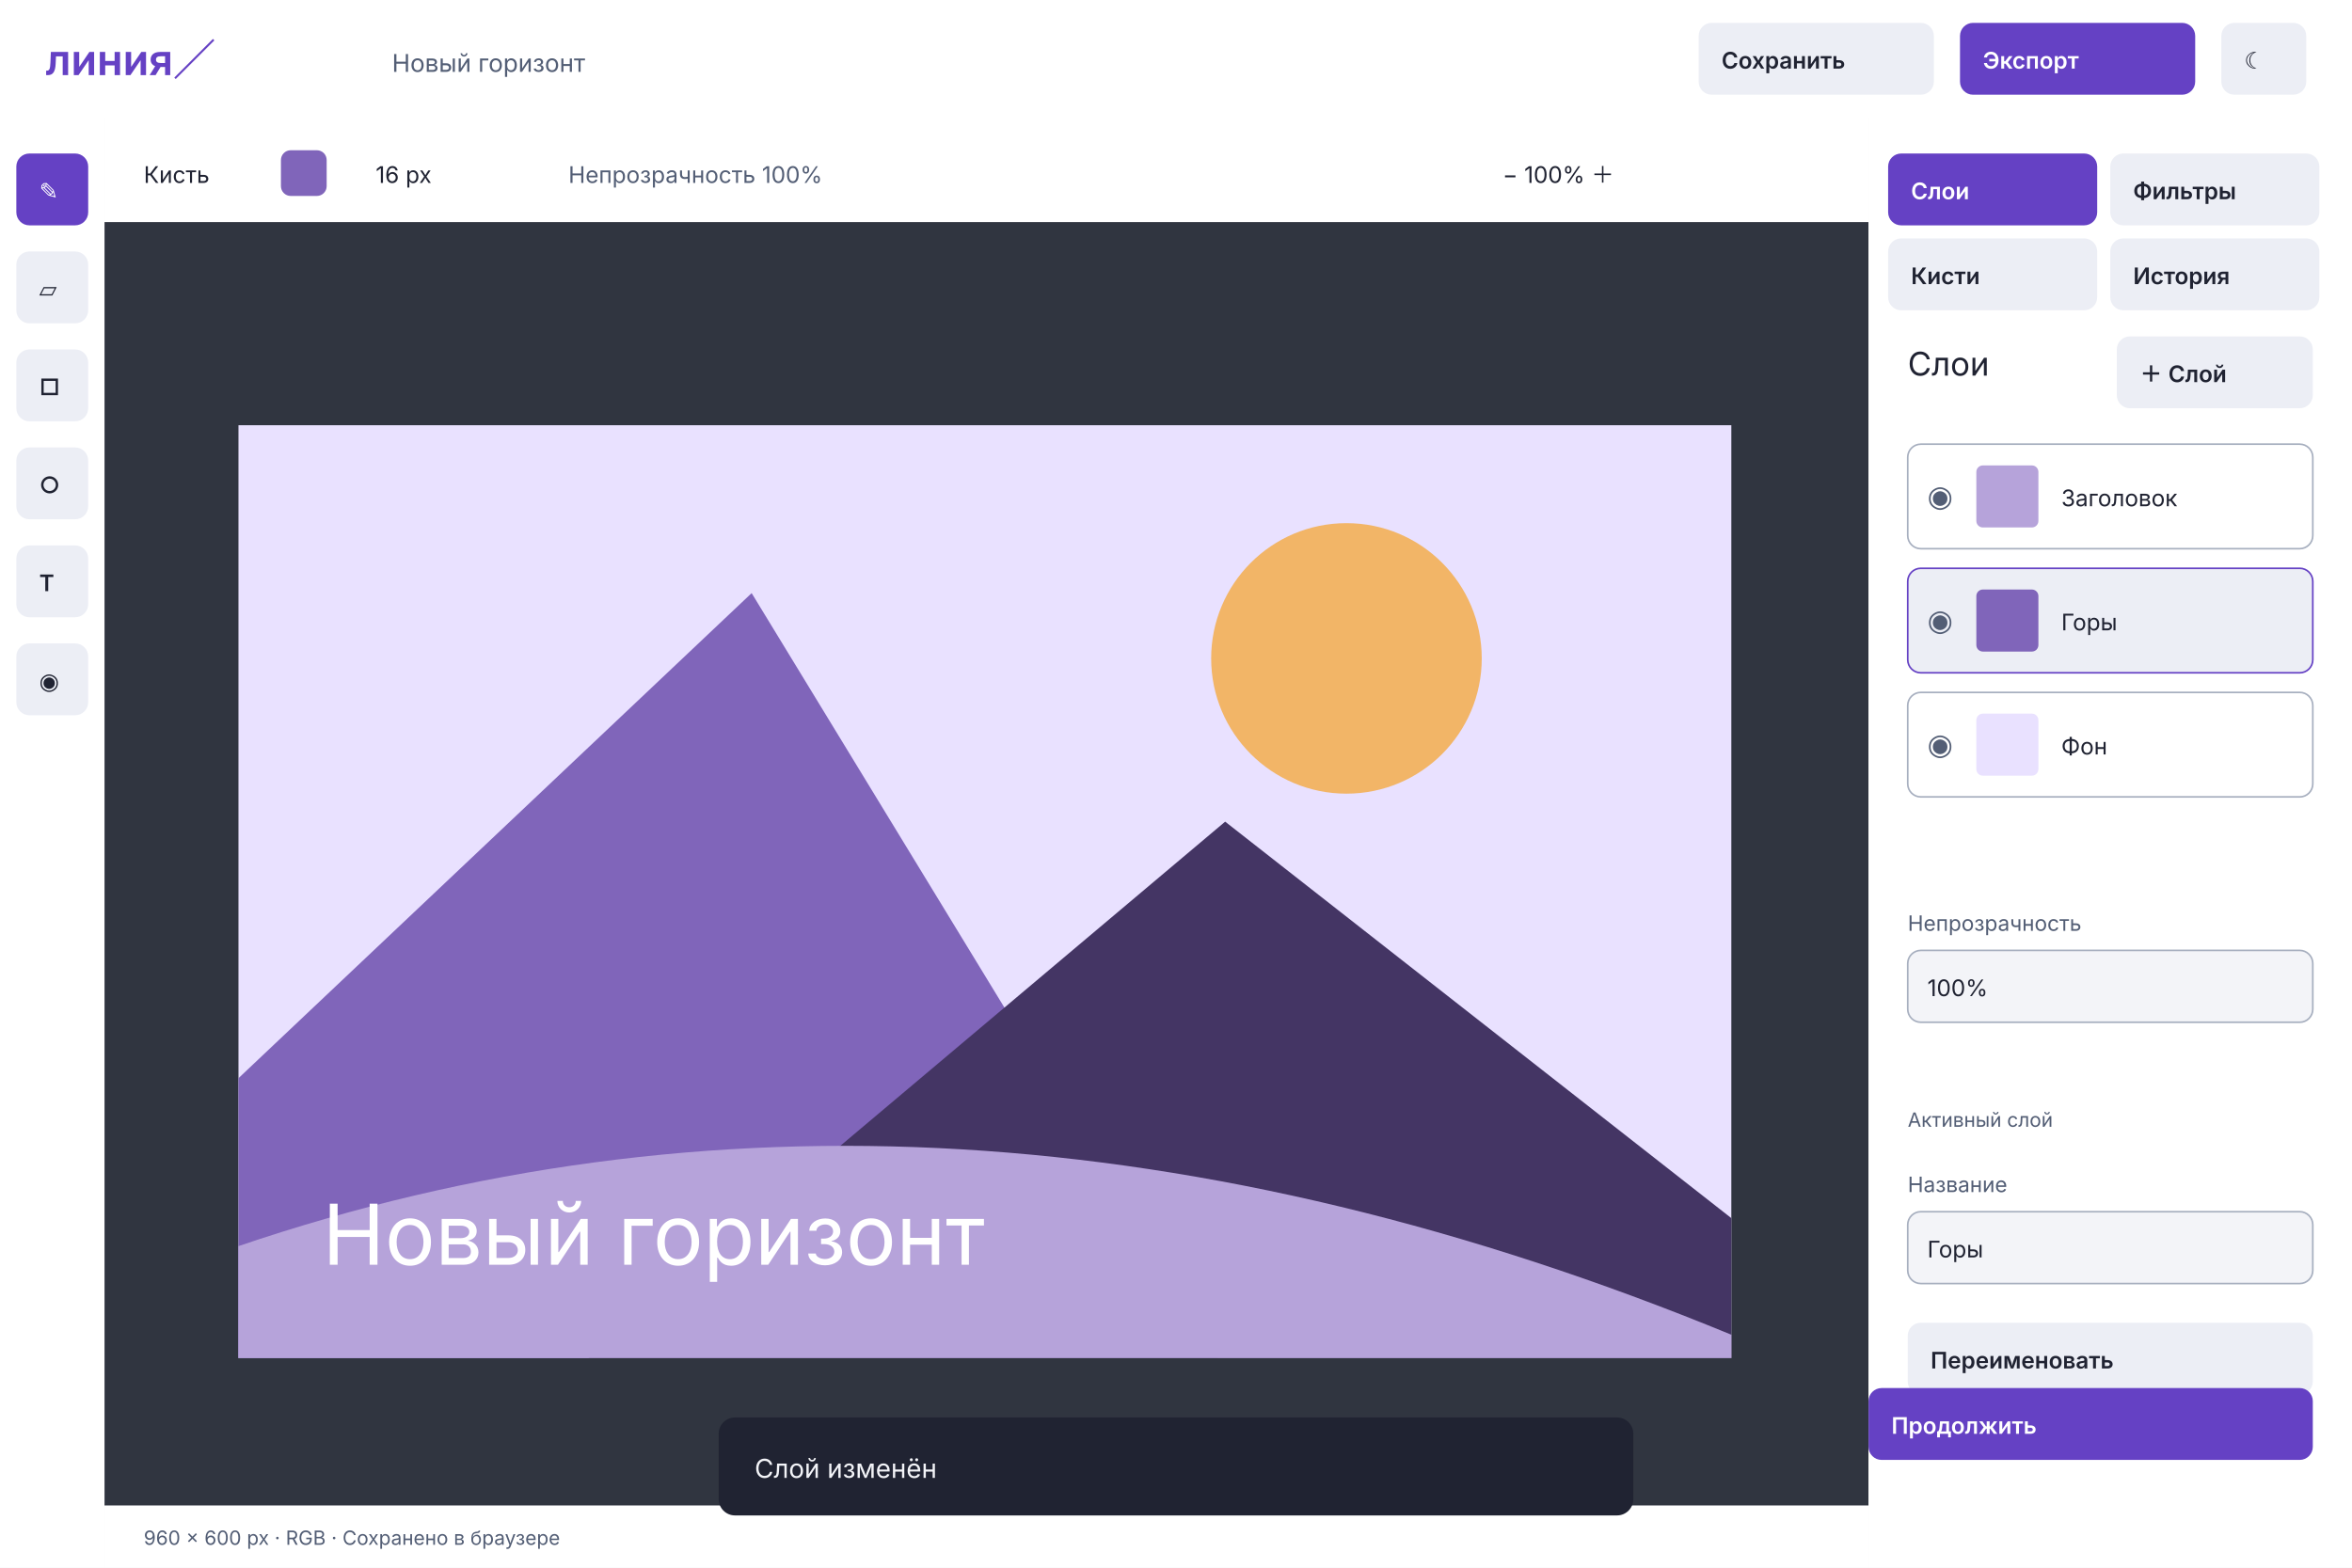
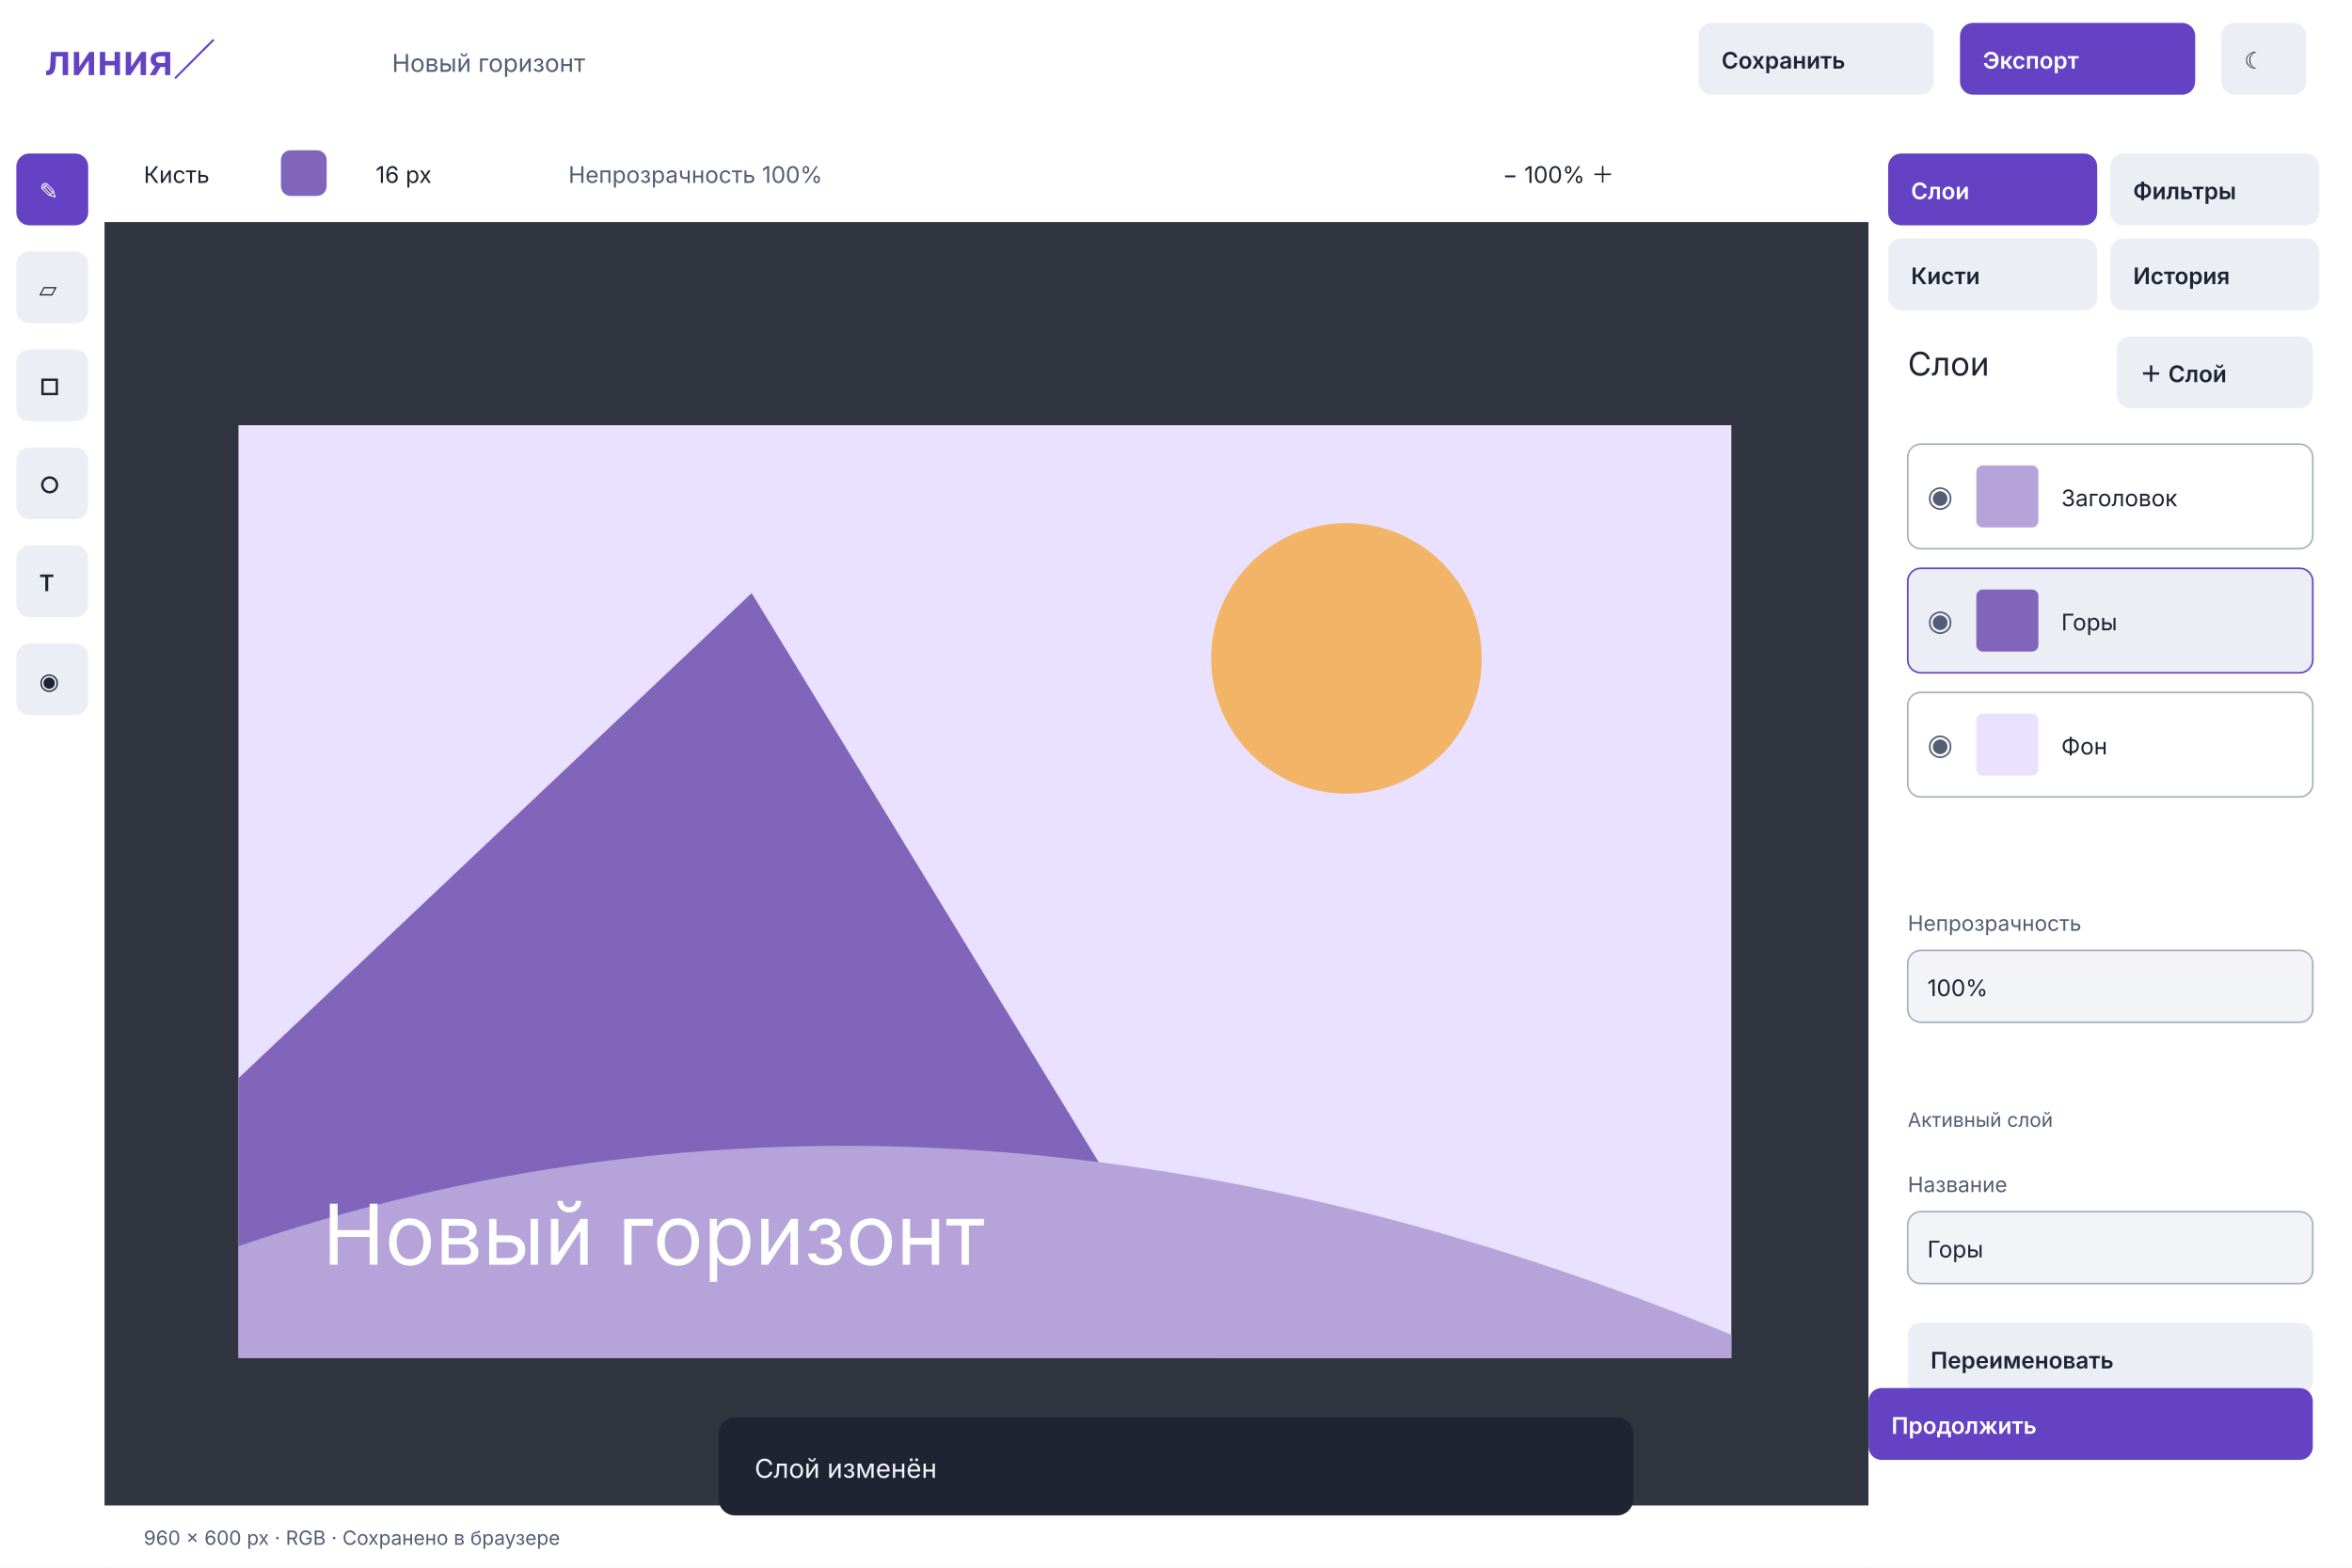
<svg xmlns="http://www.w3.org/2000/svg" width="1440" height="960" viewBox="0 0 1440 960">
  <rect x="0" y="0" width="1440" height="960" rx="0" fill="#f3f4f8" stroke="none" />
  <rect x="0" y="0" width="1440" height="72" rx="0" fill="#ffffff" stroke="none" />
  <text x="28" y="46" font-family="Inter, sans-serif" font-size="26" font-weight="600" fill="#6541c4">линия／</text>
  <text x="240" y="44" font-family="Inter, sans-serif" font-size="15" font-weight="400" fill="#535e75">Новый горизонт</text>
  <rect x="1040" y="14" width="144" height="44" rx="8" fill="#eceef5" stroke="none" />
  <text x="1054" y="42" font-family="Inter, sans-serif" font-size="14" font-weight="600" fill="#202332">Сохранить</text>
  <rect x="1200" y="14" width="144" height="44" rx="8" fill="#6541c4" stroke="none" />
  <text x="1214" y="42" font-family="Inter, sans-serif" font-size="14" font-weight="600" fill="#ffffff">Экспорт</text>
  <rect x="1360" y="14" width="52" height="44" rx="8" fill="#eceef5" stroke="none" />
  <text x="1374" y="42" font-family="Inter, sans-serif" font-size="14" font-weight="600" fill="#202332">☾</text>
  <rect x="0" y="72" width="64" height="888" rx="0" fill="#ffffff" stroke="none" />
  <rect x="10" y="94" width="44" height="44" rx="8" fill="#6541c4" stroke="none" />
  <text x="24" y="122" font-family="Inter, sans-serif" font-size="14" font-weight="600" fill="#ffffff">✎</text>
  <rect x="10" y="154" width="44" height="44" rx="8" fill="#eceef5" stroke="none" />
  <text x="24" y="182" font-family="Inter, sans-serif" font-size="14" font-weight="600" fill="#202332">▱</text>
  <rect x="10" y="214" width="44" height="44" rx="8" fill="#eceef5" stroke="none" />
  <text x="24" y="242" font-family="Inter, sans-serif" font-size="14" font-weight="600" fill="#202332">□</text>
  <rect x="10" y="274" width="44" height="44" rx="8" fill="#eceef5" stroke="none" />
  <text x="24" y="302" font-family="Inter, sans-serif" font-size="14" font-weight="600" fill="#202332">○</text>
  <rect x="10" y="334" width="44" height="44" rx="8" fill="#eceef5" stroke="none" />
  <text x="24" y="362" font-family="Inter, sans-serif" font-size="14" font-weight="600" fill="#202332">T</text>
  <rect x="10" y="394" width="44" height="44" rx="8" fill="#eceef5" stroke="none" />
  <text x="24" y="422" font-family="Inter, sans-serif" font-size="14" font-weight="600" fill="#202332">◉</text>
  <rect x="64" y="72" width="1080" height="64" rx="0" fill="#ffffff" stroke="none" />
  <text x="88" y="112" font-family="Inter, sans-serif" font-size="14" font-weight="400" fill="#202332">Кисть</text>
  <rect x="172" y="92" width="28" height="28" rx="6" fill="#8065ba" stroke="none" />
  <text x="230" y="112" font-family="Inter, sans-serif" font-size="14" font-weight="400" fill="#202332">16 px</text>
  <text x="348" y="112" font-family="Inter, sans-serif" font-size="14" font-weight="400" fill="#535e75">Непрозрачность 100%</text>
  <text x="920" y="112" font-family="Inter, sans-serif" font-size="14" font-weight="400" fill="#202332">−     100%     ＋</text>
  <rect x="64" y="136" width="1080" height="786" rx="0" fill="#303540" stroke="none" />
  <svg x="146" y="260" width="914" height="572" viewBox="0 0 640 400">
    <rect width="640" height="400" fill="#e9e1ff" />
    <circle cx="475" cy="100" r="58" fill="#f2b567" />
    <path d="M0 400V280L220 72 420 400Z" fill="#8065ba" />
-     <path d="M150 400 423 170 640 340V400Z" fill="#443564" />
    <path d="M0 352Q300 250 640 390V400H0" fill="#b6a3da" />
    <text x="36" y="360" fill="white" font-size="36" font-family="Inter, sans-serif">Новый горизонт</text>
  </svg>
  <rect x="64" y="922" width="1080" height="38" rx="0" fill="#ffffff" stroke="none" />
  <text x="88" y="946" font-family="Inter, sans-serif" font-size="12" font-weight="400" fill="#535e75">960 × 600 px · RGB · Сохранено в браузере</text>
  <rect x="1144" y="72" width="296" height="888" rx="0" fill="#ffffff" stroke="none" />
  <rect x="1156" y="94" width="128" height="44" rx="8" fill="#6541c4" stroke="none" />
  <text x="1170" y="122" font-family="Inter, sans-serif" font-size="14" font-weight="600" fill="#ffffff">Слои</text>
  <rect x="1292" y="94" width="128" height="44" rx="8" fill="#eceef5" stroke="none" />
  <text x="1306" y="122" font-family="Inter, sans-serif" font-size="14" font-weight="600" fill="#202332">Фильтры</text>
  <rect x="1156" y="146" width="128" height="44" rx="8" fill="#eceef5" stroke="none" />
  <text x="1170" y="174" font-family="Inter, sans-serif" font-size="14" font-weight="600" fill="#202332">Кисти</text>
  <rect x="1292" y="146" width="128" height="44" rx="8" fill="#eceef5" stroke="none" />
  <text x="1306" y="174" font-family="Inter, sans-serif" font-size="14" font-weight="600" fill="#202332">История</text>
  <text x="1168" y="230" font-family="Inter, sans-serif" font-size="20" font-weight="400" fill="#202332">Слои</text>
  <rect x="1296" y="206" width="120" height="44" rx="8" fill="#eceef5" stroke="none" />
  <text x="1310" y="234" font-family="Inter, sans-serif" font-size="14" font-weight="600" fill="#202332">＋ Слой</text>
  <rect x="1168" y="272" width="248" height="64" rx="8" fill="#ffffff" stroke="#a7afbf" />
  <text x="1180" y="310" font-family="Inter, sans-serif" font-size="18" font-weight="400" fill="#535e75">◉</text>
  <rect x="1210" y="285" width="38" height="38" rx="4" fill="#b6a3da" stroke="none" />
  <text x="1262" y="310" font-family="Inter, sans-serif" font-size="14" font-weight="400" fill="#202332">Заголовок</text>
  <rect x="1168" y="348" width="248" height="64" rx="8" fill="#eceef5" stroke="#6541c4" />
  <text x="1180" y="386" font-family="Inter, sans-serif" font-size="18" font-weight="400" fill="#535e75">◉</text>
  <rect x="1210" y="361" width="38" height="38" rx="4" fill="#8065ba" stroke="none" />
  <text x="1262" y="386" font-family="Inter, sans-serif" font-size="14" font-weight="400" fill="#202332">Горы</text>
  <rect x="1168" y="424" width="248" height="64" rx="8" fill="#ffffff" stroke="#a7afbf" />
  <text x="1180" y="462" font-family="Inter, sans-serif" font-size="18" font-weight="400" fill="#535e75">◉</text>
  <rect x="1210" y="437" width="38" height="38" rx="4" fill="#e9e1ff" stroke="none" />
  <text x="1262" y="462" font-family="Inter, sans-serif" font-size="14" font-weight="400" fill="#202332">Фон</text>
  <text x="1168" y="570" font-family="Inter, sans-serif" font-size="13" font-weight="400" fill="#535e75">Непрозрачность</text>
  <rect x="1168" y="582" width="248" height="44" rx="8" fill="#f3f4f8" stroke="#a7afbf" />
  <text x="1180" y="610" font-family="Inter, sans-serif" font-size="14" font-weight="400" fill="#202332">100%</text>
  <text x="1168" y="690" font-family="Inter, sans-serif" font-size="12" font-weight="400" fill="#535e75">Активный слой</text>
  <text x="1168" y="730" font-family="Inter, sans-serif" font-size="13" font-weight="400" fill="#535e75">Название</text>
  <rect x="1168" y="742" width="248" height="44" rx="8" fill="#f3f4f8" stroke="#a7afbf" />
  <text x="1180" y="770" font-family="Inter, sans-serif" font-size="14" font-weight="400" fill="#202332">Горы</text>
  <rect x="1168" y="810" width="248" height="44" rx="8" fill="#eceef5" stroke="none" />
  <text x="1182" y="838" font-family="Inter, sans-serif" font-size="14" font-weight="600" fill="#202332">Переименовать</text>
  <rect x="440" y="868" width="560" height="60" rx="10" fill="#202332" stroke="none" />
  <text x="462" y="905" font-family="Inter, sans-serif" font-size="16" font-weight="400" fill="#f3f4f8">Слой изменён</text>
  <rect x="1144" y="850" width="272" height="44" rx="8" fill="#6541c4" stroke="none" />
  <text x="1158" y="878" font-family="Inter, sans-serif" font-size="14" font-weight="600" fill="#ffffff">Продолжить</text>
</svg>
